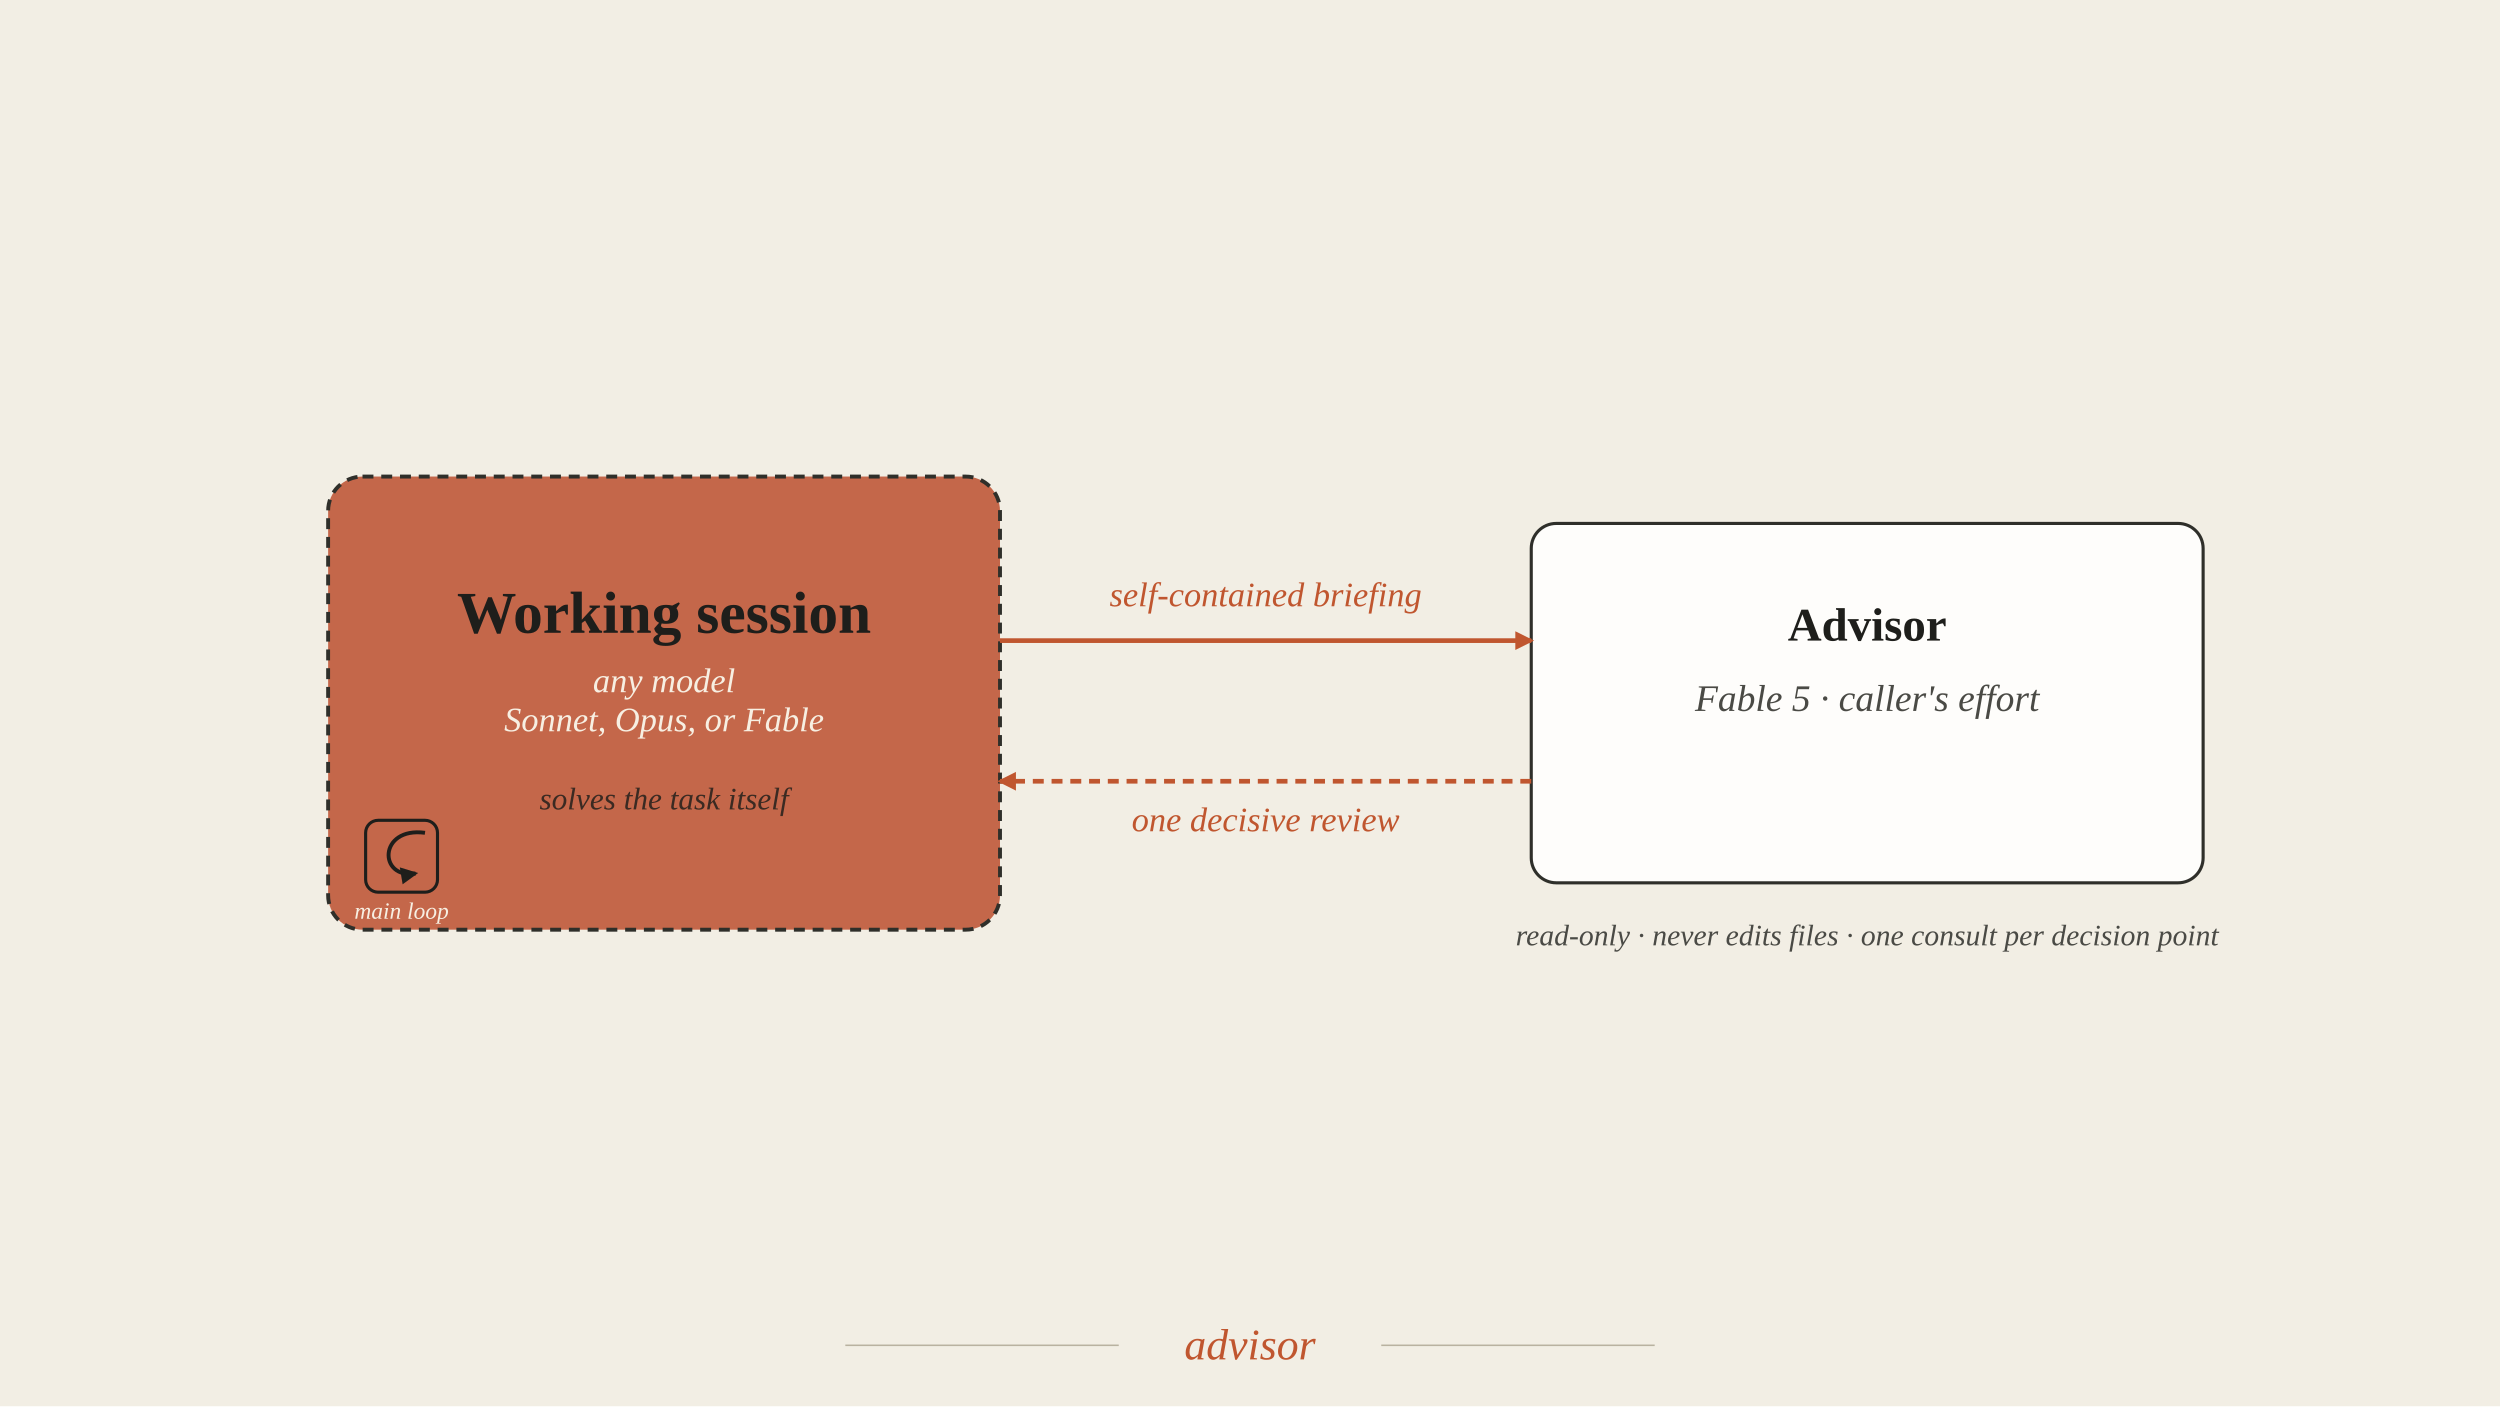
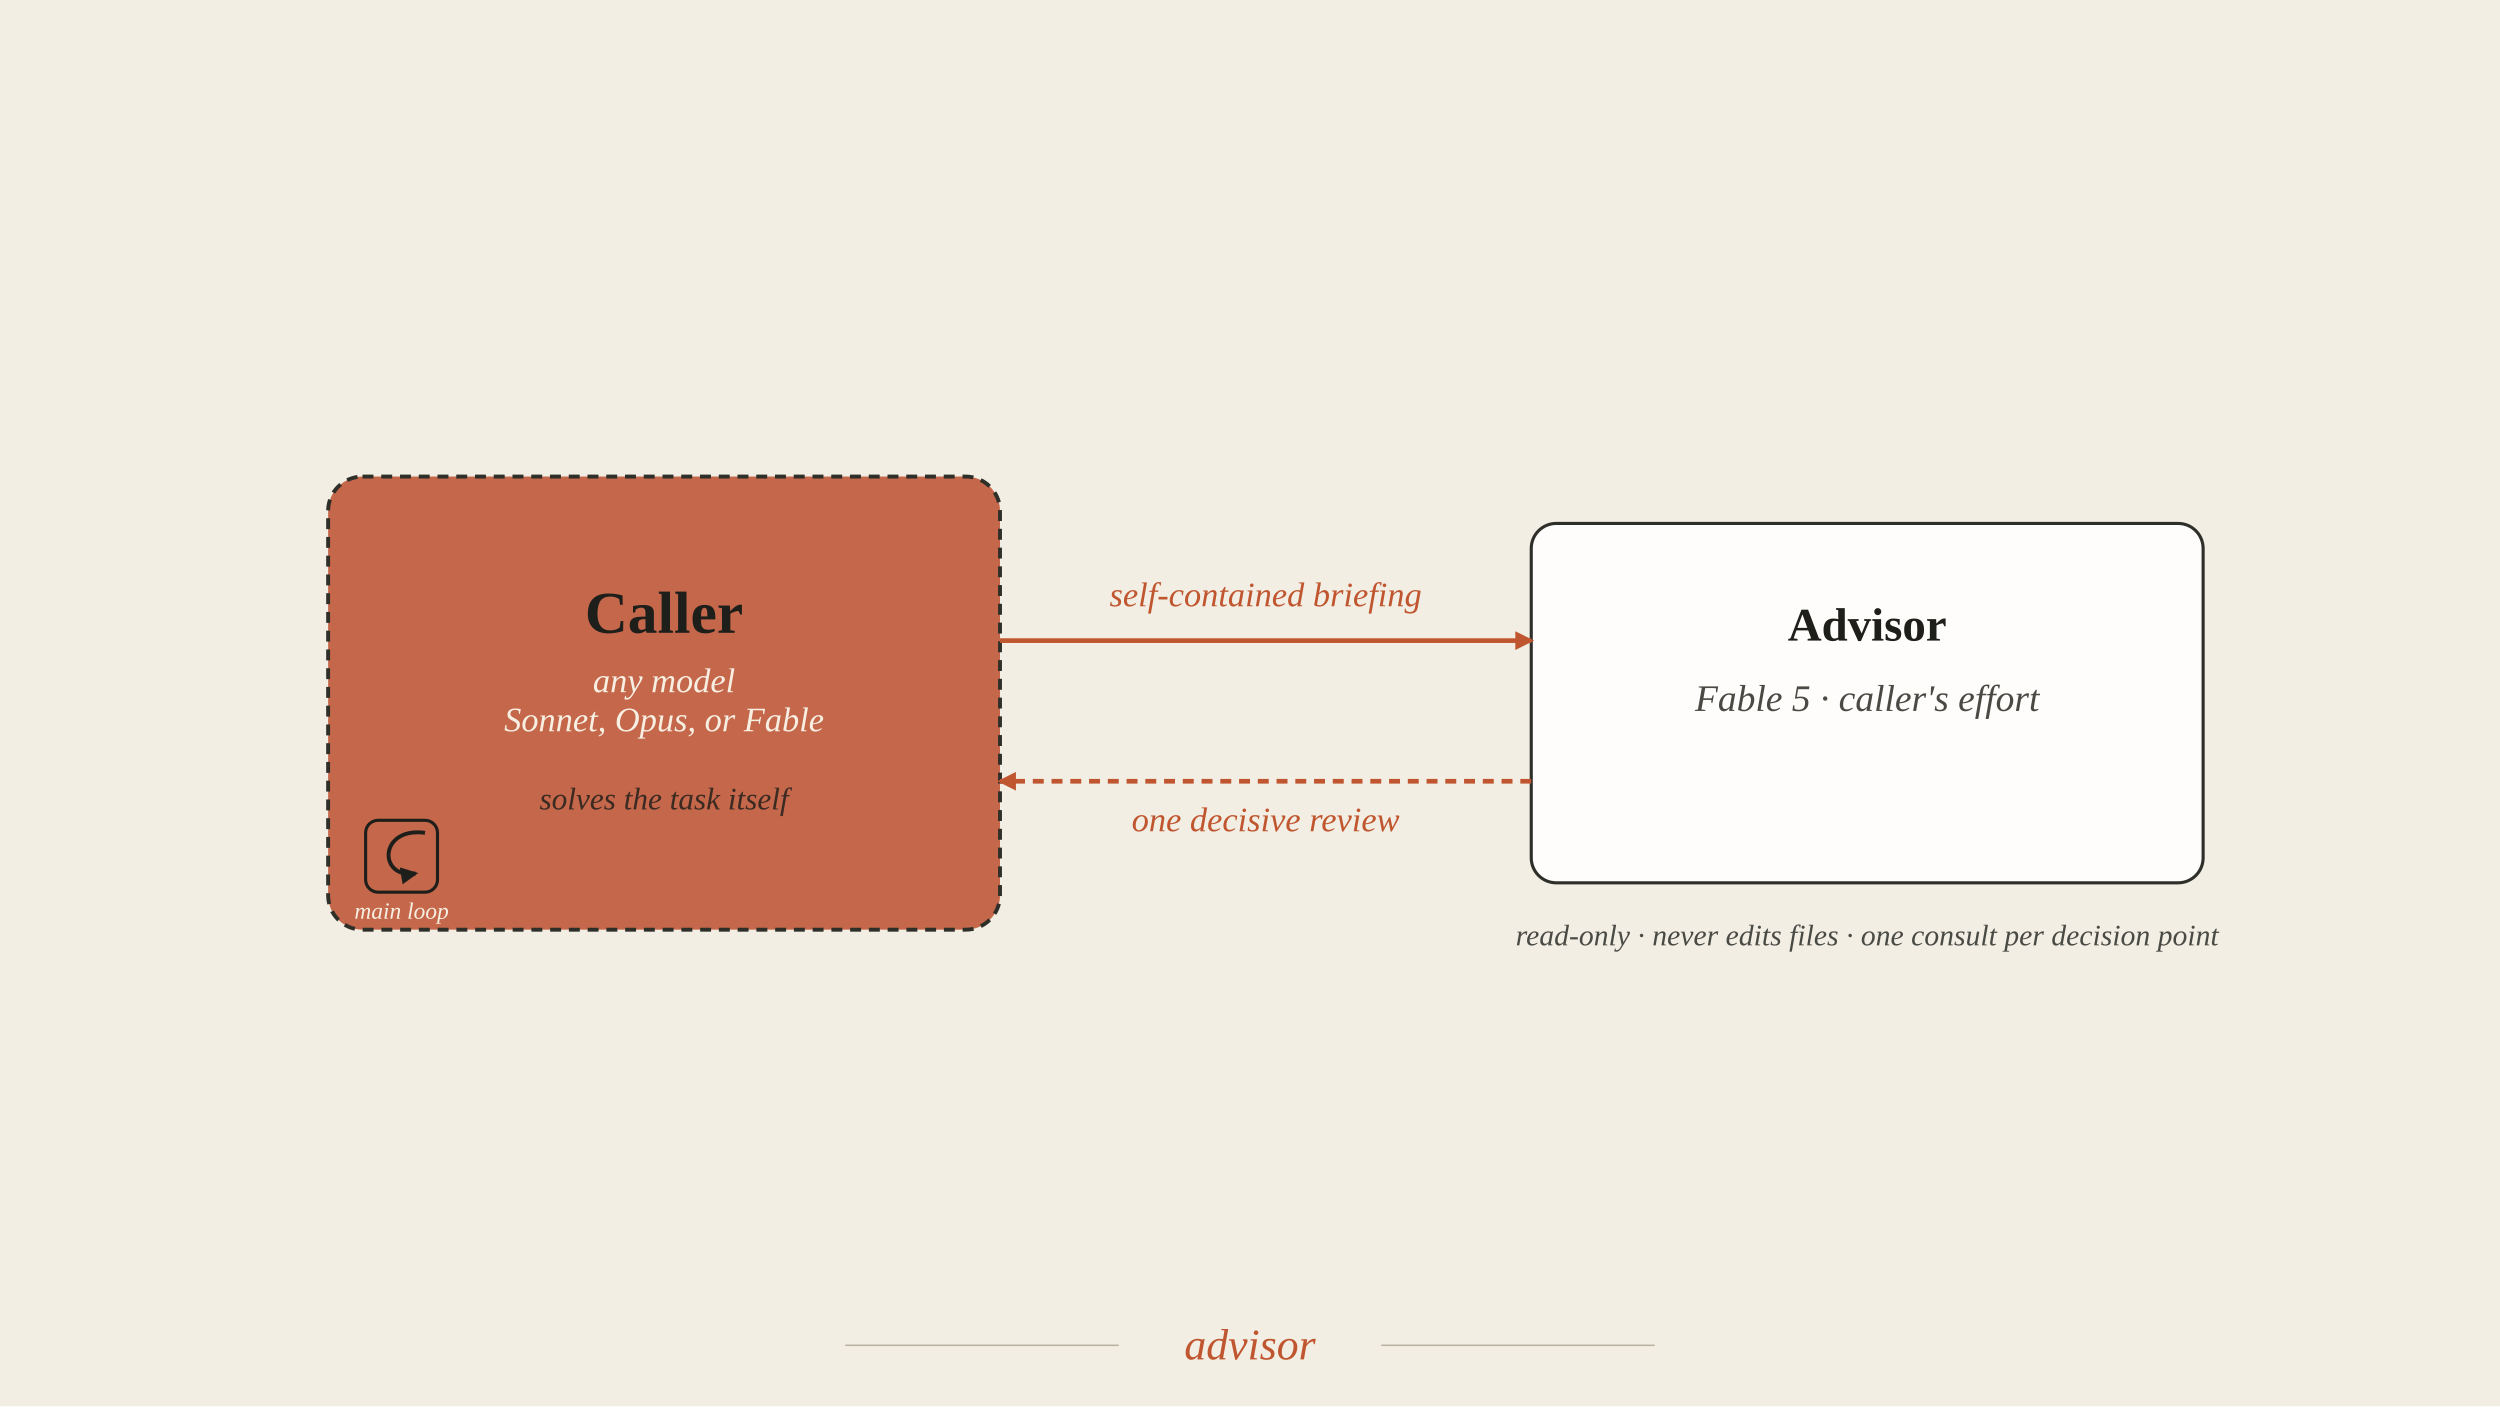
<svg xmlns="http://www.w3.org/2000/svg" viewBox="0 0 1600 900" width="1600" height="900" role="img">
  <defs>
    <marker id="ah-o" viewBox="0 0 10 10" refX="8.5" refY="5" markerWidth="12" markerHeight="12" orient="auto" markerUnits="userSpaceOnUse">
      <path d="M0,0 L10,5 L0,10 z" fill="#C0562F" />
    </marker>
    <marker id="ah-k" viewBox="0 0 10 10" refX="8.5" refY="5" markerWidth="11" markerHeight="11" orient="auto" markerUnits="userSpaceOnUse">
      <path d="M0,0 L10,5 L0,10 z" fill="#1E1E1B" />
    </marker>
  </defs>
  <rect x="0" y="0" width="1600" height="900" fill="#F2EEE4" />
  <rect x="210" y="305" width="430" height="290" rx="22" ry="22" fill="#C4674A" stroke="#2F2F2A" stroke-width="2.5" stroke-dasharray="7 5" />
-   <text x="425" y="405" font-family="Georgia, 'Times New Roman', serif" font-size="38" fill="#1E1E1B" font-weight="bold" text-anchor="middle">Working session</text>
+   <text x="425" y="405" font-family="Georgia, 'Times New Roman', serif" font-size="38" fill="#1E1E1B" font-weight="bold" text-anchor="middle">Caller</text>
  <text x="425" y="443" font-family="Georgia, 'Times New Roman', serif" font-size="22" fill="#F7EFE2" font-style="italic" text-anchor="middle">any model</text>
  <text x="425" y="468" font-family="Georgia, 'Times New Roman', serif" font-size="22" fill="#F7EFE2" font-style="italic" text-anchor="middle">Sonnet, Opus, or Fable</text>
  <text x="425" y="518" font-family="Georgia, 'Times New Roman', serif" font-size="20" fill="#3B2A22" font-style="italic" text-anchor="middle">solves the task itself</text>
  <rect x="234" y="525" width="46" height="46" rx="8" ry="8" fill="none" stroke="#1E1E1B" stroke-width="2" />
  <path d="M 272 533 C 242 529, 242 563, 266 559" fill="none" stroke="#1E1E1B" stroke-width="2.5" marker-end="url(#ah-k)" />
  <text x="257" y="588" font-family="Georgia, 'Times New Roman', serif" font-size="15" fill="#F7EFE2" font-style="italic" text-anchor="middle">main loop</text>
  <rect x="980" y="335" width="430" height="230" rx="16" ry="16" fill="#FEFDFB" stroke="#2F2F2A" stroke-width="2" />
  <text x="1195" y="410" font-family="Georgia, 'Times New Roman', serif" font-size="30" fill="#1E1E1B" font-weight="bold" text-anchor="middle">Advisor</text>
  <text x="1195" y="455" font-family="Georgia, 'Times New Roman', serif" font-size="24" fill="#4A4A45" font-style="italic" text-anchor="middle">Fable 5 · caller's effort</text>
  <line x1="640" y1="410" x2="980" y2="410" stroke="#C0562F" stroke-width="3" marker-end="url(#ah-o)" />
  <text x="810" y="388" font-family="Georgia, 'Times New Roman', serif" font-size="22" fill="#C0562F" font-style="italic" text-anchor="middle">self-contained briefing</text>
  <line x1="980" y1="500" x2="640" y2="500" stroke="#C0562F" stroke-width="3" stroke-dasharray="7 5" marker-end="url(#ah-o)" />
  <text x="810" y="532" font-family="Georgia, 'Times New Roman', serif" font-size="22" fill="#C0562F" font-style="italic" text-anchor="middle">one decisive review</text>
  <text x="1195" y="605" font-family="Georgia, 'Times New Roman', serif" font-size="19" fill="#4A4A45" font-style="italic" text-anchor="middle">read-only · never edits files · one consult per decision point</text>
  <line x1="541" y1="861" x2="716" y2="861" stroke="#B9B2A0" stroke-width="1" />
  <line x1="884" y1="861" x2="1059" y2="861" stroke="#B9B2A0" stroke-width="1" />
  <text x="800" y="870" font-family="Georgia, 'Times New Roman', serif" font-size="28" fill="#C0562F" font-style="italic" text-anchor="middle">advisor</text>
</svg>
